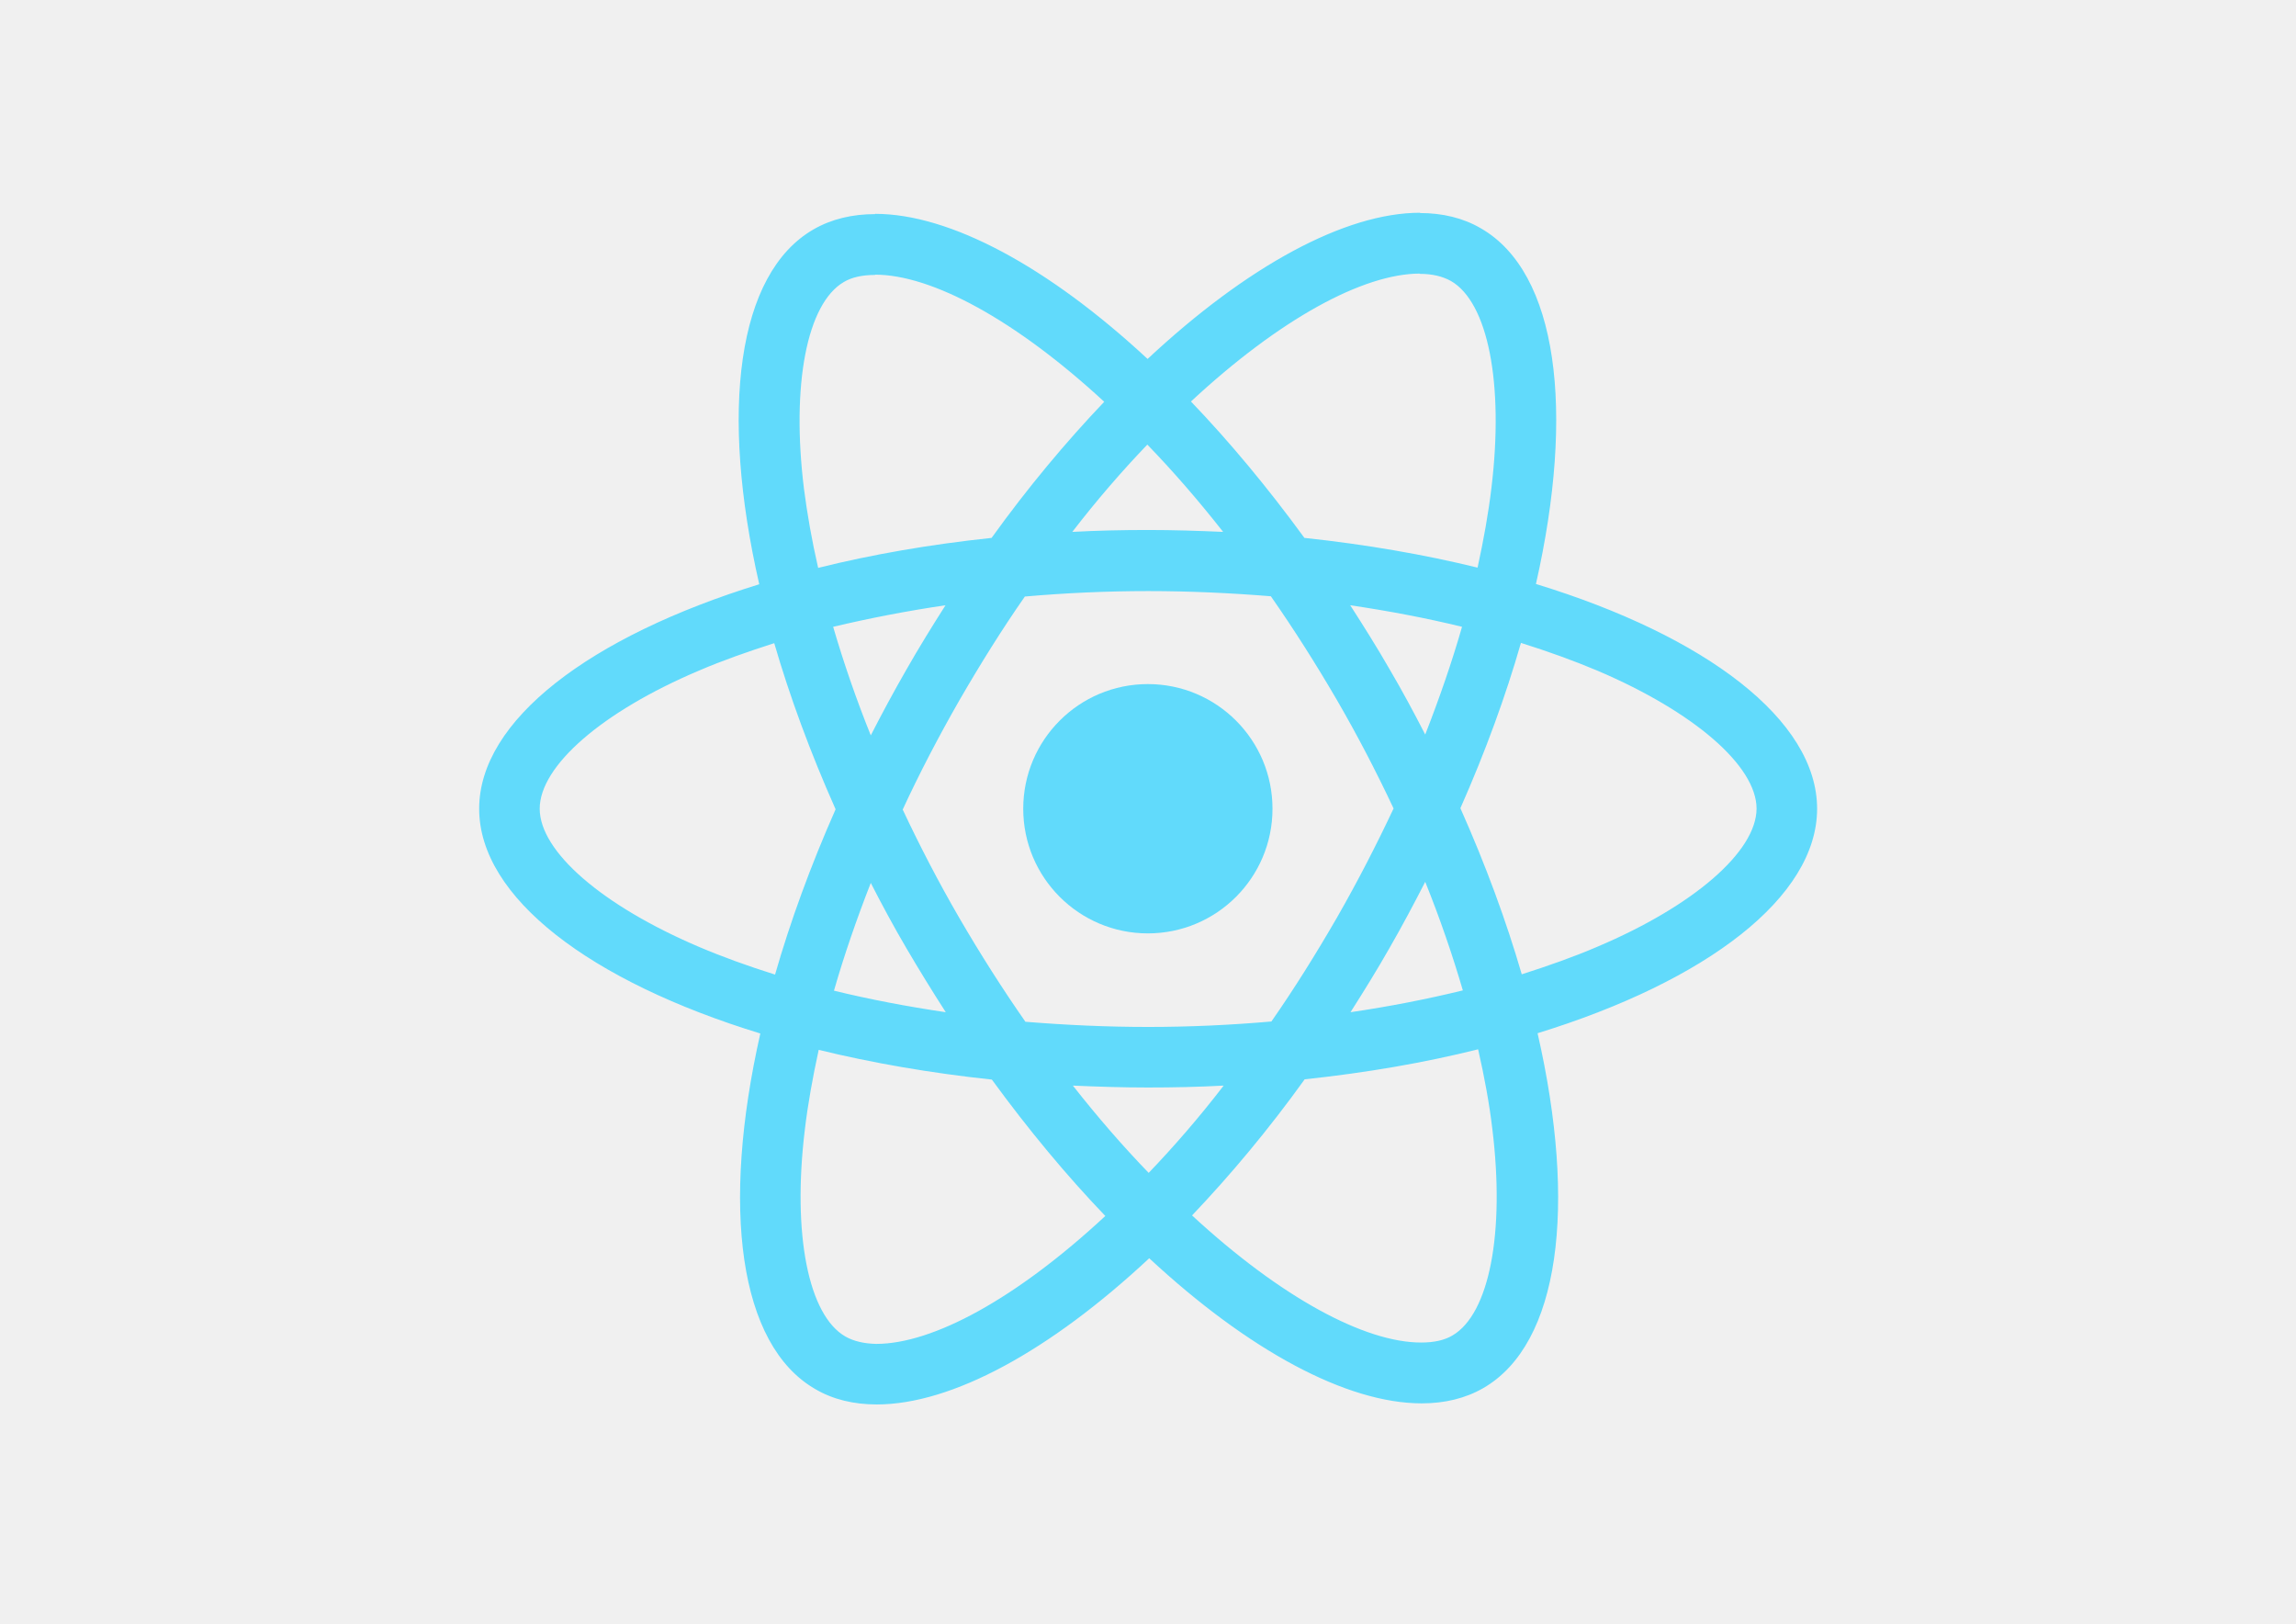
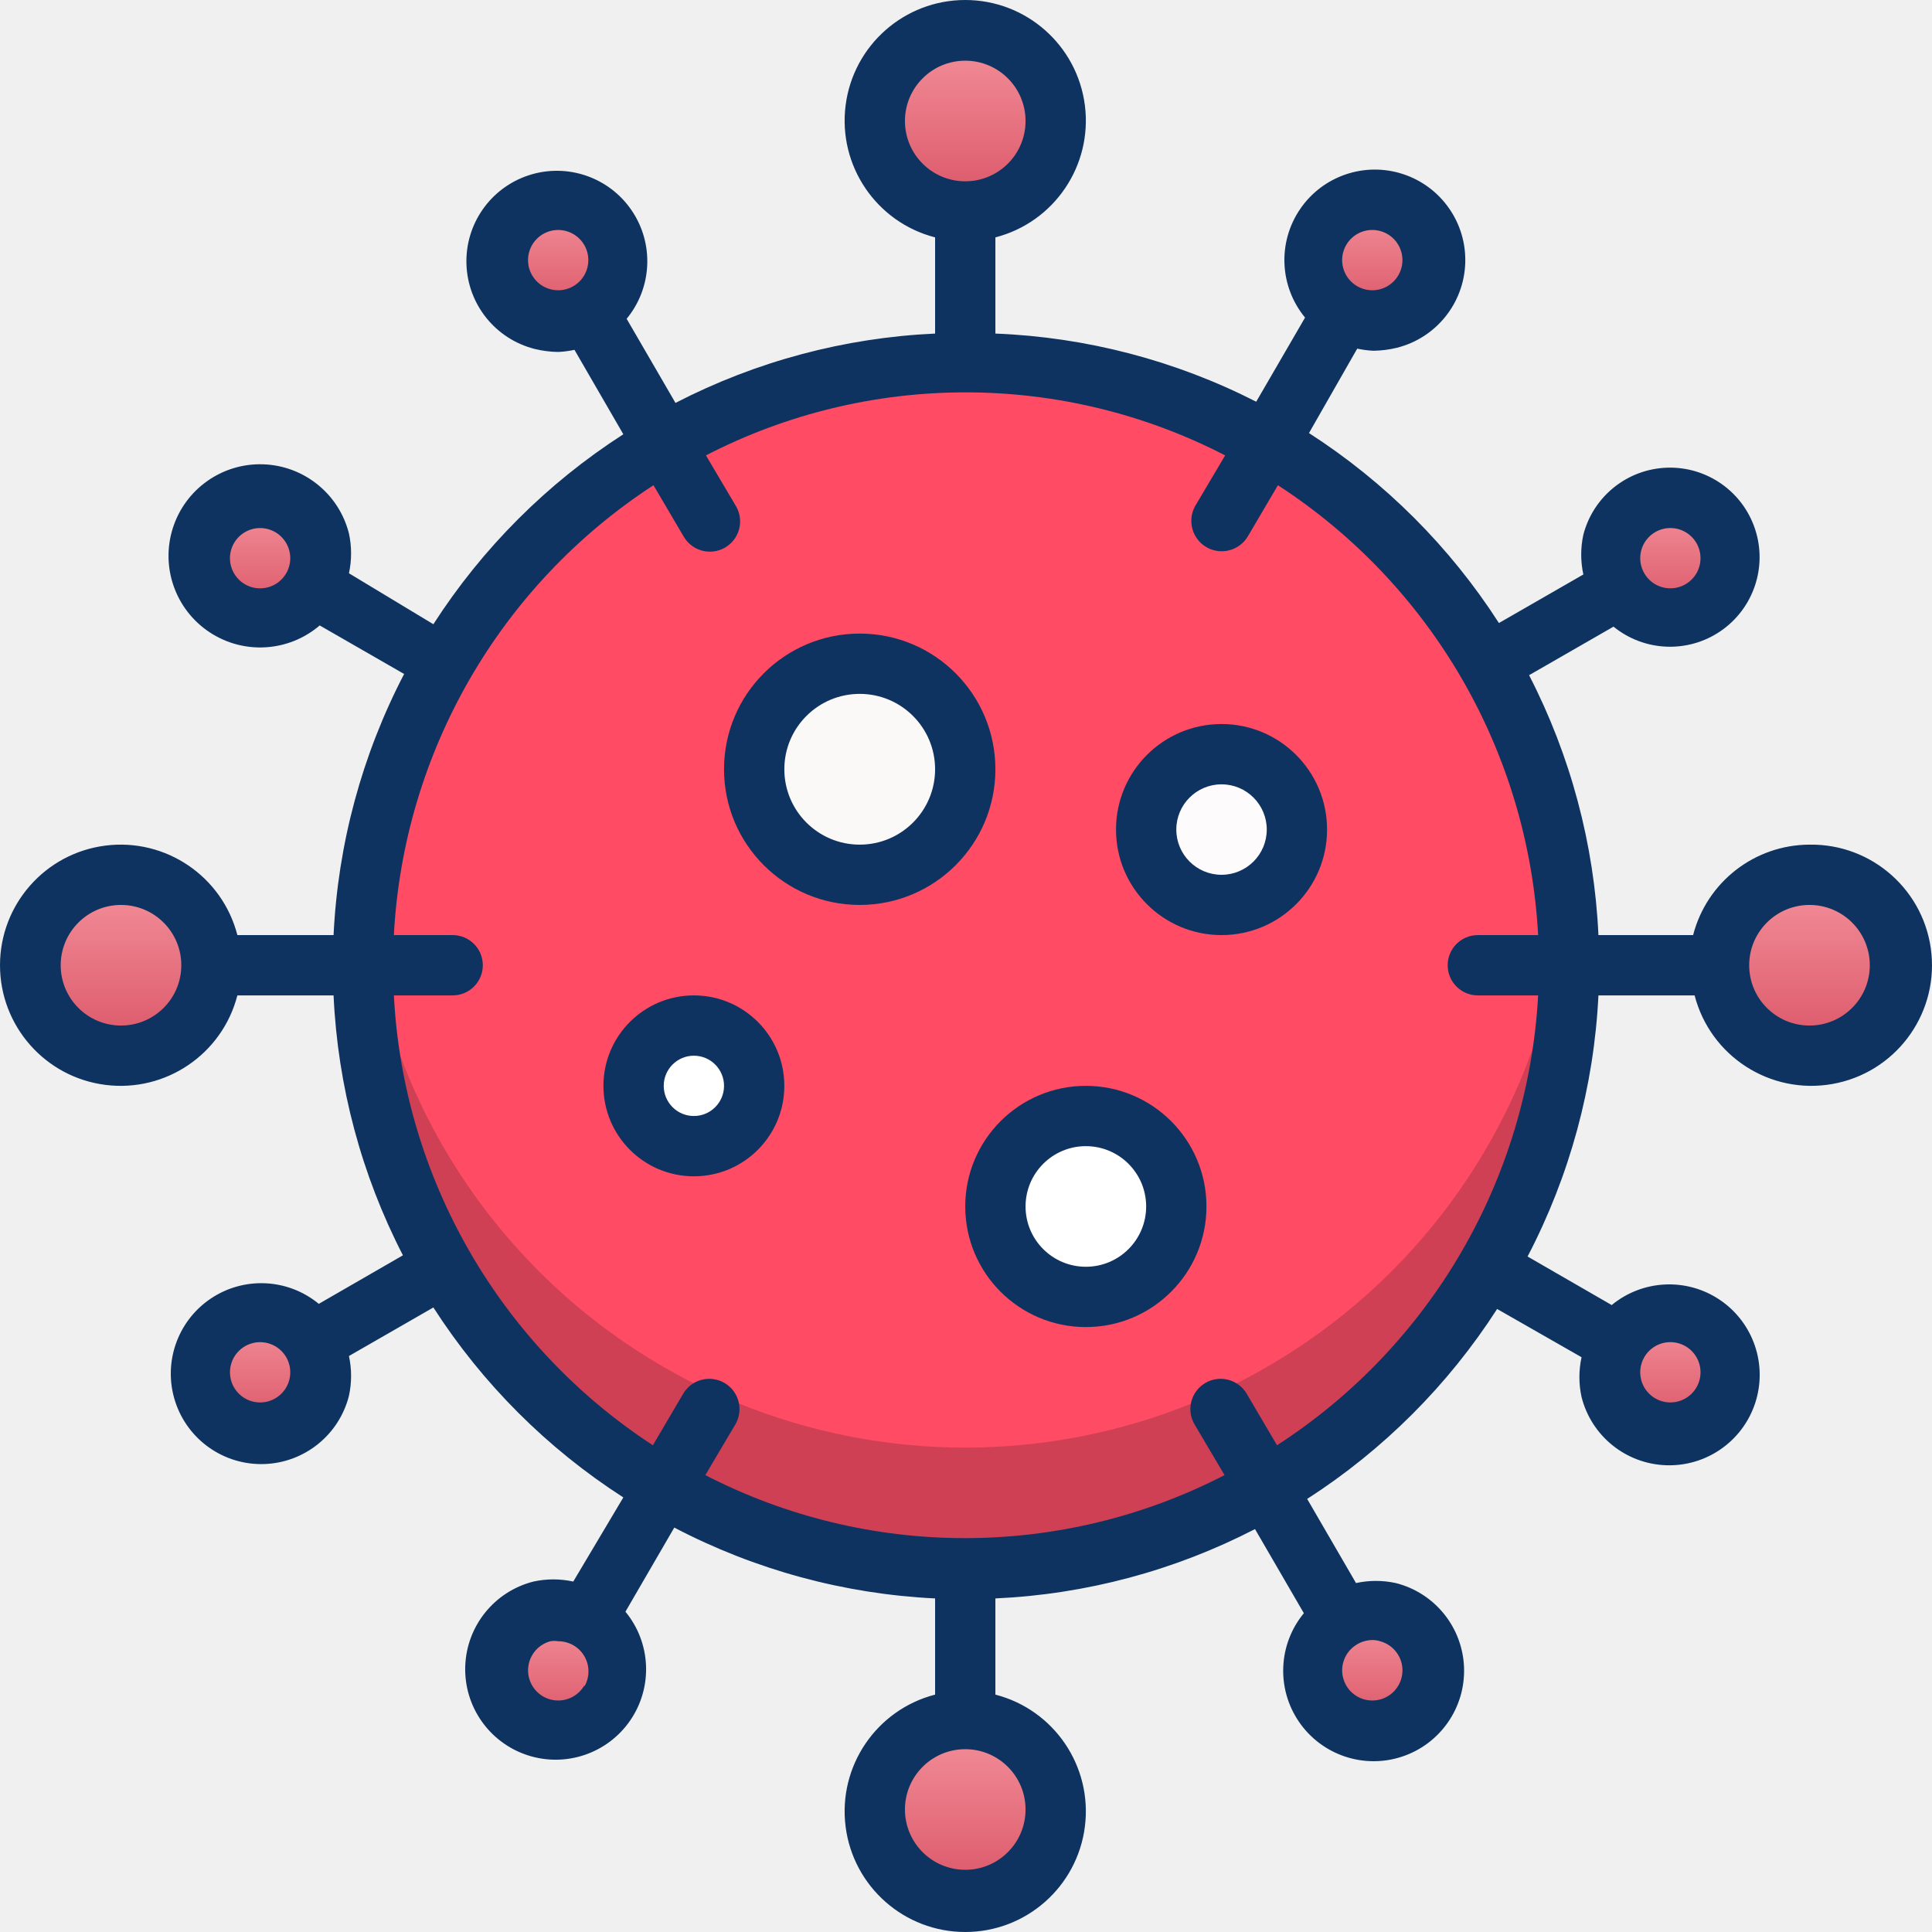
- <svg xmlns="http://www.w3.org/2000/svg" viewBox="0 0 841.9 595.3">
-   <g fill="#61DAFB">
-     <path d="M666.3 296.5c0-32.5-40.7-63.3-103.1-82.4 14.4-63.6 8-114.2-20.2-130.4-6.5-3.8-14.1-5.6-22.4-5.6v22.3c4.6 0 8.3.9 11.4 2.6 13.6 7.8 19.5 37.5 14.9 75.7-1.1 9.4-2.9 19.3-5.1 29.4-19.6-4.8-41-8.5-63.5-10.9-13.5-18.5-27.5-35.3-41.6-50 32.6-30.3 63.2-46.9 84-46.9V78c-27.5 0-63.5 19.6-99.9 53.6-36.4-33.8-72.4-53.2-99.9-53.2v22.3c20.7 0 51.4 16.5 84 46.6-14 14.7-28 31.4-41.3 49.9-22.6 2.4-44 6.1-63.6 11-2.3-10-4-19.7-5.2-29-4.7-38.2 1.1-67.9 14.6-75.8 3-1.8 6.9-2.6 11.5-2.6V78.5c-8.4 0-16 1.8-22.6 5.6-28.1 16.2-34.4 66.7-19.9 130.1-62.2 19.2-102.7 49.9-102.7 82.3 0 32.5 40.7 63.3 103.1 82.4-14.4 63.6-8 114.2 20.2 130.4 6.5 3.8 14.1 5.6 22.5 5.6 27.5 0 63.5-19.6 99.9-53.6 36.4 33.8 72.4 53.2 99.9 53.2 8.4 0 16-1.8 22.6-5.6 28.1-16.2 34.4-66.7 19.9-130.1 62-19.1 102.5-49.9 102.5-82.3zm-130.2-66.7c-3.7 12.9-8.3 26.2-13.5 39.5-4.1-8-8.4-16-13.1-24-4.6-8-9.5-15.8-14.4-23.4 14.2 2.1 27.9 4.7 41 7.9zm-45.8 106.5c-7.8 13.5-15.8 26.3-24.1 38.2-14.9 1.3-30 2-45.2 2-15.1 0-30.2-.7-45-1.9-8.3-11.9-16.4-24.6-24.2-38-7.6-13.1-14.5-26.4-20.8-39.8 6.2-13.4 13.2-26.8 20.7-39.9 7.8-13.5 15.8-26.3 24.1-38.2 14.9-1.3 30-2 45.2-2 15.1 0 30.2.7 45 1.9 8.3 11.9 16.4 24.6 24.2 38 7.6 13.1 14.5 26.4 20.8 39.8-6.3 13.4-13.2 26.8-20.7 39.9zm32.3-13c5.4 13.4 10 26.8 13.8 39.8-13.1 3.2-26.9 5.9-41.2 8 4.9-7.7 9.8-15.6 14.4-23.7 4.6-8 8.9-16.1 13-24.1zM421.2 430c-9.3-9.6-18.6-20.3-27.8-32 9 .4 18.2.7 27.5.7 9.4 0 18.7-.2 27.8-.7-9 11.7-18.3 22.4-27.5 32zm-74.4-58.9c-14.2-2.1-27.9-4.7-41-7.9 3.7-12.9 8.3-26.2 13.5-39.5 4.1 8 8.4 16 13.1 24 4.7 8 9.5 15.8 14.4 23.4zM420.7 163c9.3 9.6 18.6 20.3 27.8 32-9-.4-18.2-.7-27.5-.7-9.4 0-18.7.2-27.8.7 9-11.7 18.3-22.4 27.5-32zm-74 58.9c-4.9 7.7-9.8 15.6-14.4 23.7-4.6 8-8.9 16-13 24-5.4-13.4-10-26.8-13.8-39.8 13.1-3.1 26.9-5.8 41.2-7.9zm-90.5 125.2c-35.4-15.1-58.3-34.9-58.3-50.6 0-15.7 22.9-35.6 58.3-50.6 8.6-3.7 18-7 27.7-10.1 5.7 19.6 13.2 40 22.5 60.9-9.2 20.8-16.6 41.1-22.2 60.6-9.9-3.1-19.3-6.5-28-10.2zM310 490c-13.6-7.8-19.5-37.5-14.9-75.7 1.1-9.4 2.9-19.3 5.1-29.4 19.6 4.8 41 8.5 63.5 10.9 13.5 18.5 27.5 35.3 41.6 50-32.6 30.3-63.2 46.9-84 46.9-4.5-.1-8.3-1-11.3-2.7zm237.2-76.2c4.7 38.2-1.1 67.9-14.6 75.8-3 1.8-6.9 2.6-11.5 2.6-20.7 0-51.4-16.5-84-46.6 14-14.7 28-31.4 41.3-49.9 22.6-2.4 44-6.1 63.6-11 2.3 10.1 4.1 19.8 5.2 29.1zm38.5-66.7c-8.6 3.7-18 7-27.7 10.1-5.7-19.6-13.2-40-22.5-60.9 9.2-20.8 16.6-41.1 22.2-60.6 9.9 3.1 19.3 6.5 28.1 10.2 35.4 15.1 58.3 34.9 58.3 50.6-.1 15.7-23 35.6-58.4 50.6zM320.8 78.4z" />
-     <circle cx="420.9" cy="296.5" r="45.7" />
-     <path d="M520.5 78.1z" />
+ <svg xmlns="http://www.w3.org/2000/svg" width="64.076" height="64.076" viewBox="0 0 64.076 64.076">
+   <defs>
+     <linearGradient id="linear-gradient" x1="0.5" y1="1" x2="0.5" gradientUnits="objectBoundingBox">
+       <stop offset="0" stop-color="#da5466" />
+       <stop offset="1" stop-color="#f4929c" />
+     </linearGradient>
+   </defs>
+   <g id="Corona_Virus" data-name="Corona Virus" transform="translate(0.013 0.013)">
+     <circle id="Elipse_202" data-name="Elipse 202" cx="2" cy="2" r="2" transform="translate(6.62 16.5)" fill="url(#linear-gradient)" />
+     <circle id="Elipse_203" data-name="Elipse 203" cx="20" cy="20" r="20" transform="translate(12 12)" fill="#ff4b63" />
+     <path id="Caminho_236" data-name="Caminho 236" d="M52,32a19.93,19.93,0,0,1-9.07,16.74,16.611,16.611,0,0,1-1.73,1,19.93,19.93,0,0,1-18.4,0,16.61,16.61,0,0,1-1.73-1A19.93,19.93,0,0,1,12,32a18.861,18.861,0,0,1,.1-2A20,20,0,0,0,22.89,45.81a16.478,16.478,0,0,0,1.54.7,20,20,0,0,0,15.14,0,16.481,16.481,0,0,0,1.54-.7A20,20,0,0,0,51.9,30,18.86,18.86,0,0,1,52,32Z" fill="#cf4055" />
+     <circle id="Elipse_204" data-name="Elipse 204" cx="3" cy="3" r="3" transform="translate(29 1)" fill="url(#linear-gradient)" />
+     <circle id="Elipse_205" data-name="Elipse 205" cx="3" cy="3" r="3" transform="translate(29 57)" fill="url(#linear-gradient)" />
+     <circle id="Elipse_206" data-name="Elipse 206" cx="3" cy="3" r="3" transform="translate(1 29)" fill="url(#linear-gradient)" />
+     <circle id="Elipse_207" data-name="Elipse 207" cx="3" cy="3" r="3" transform="translate(57 29)" fill="url(#linear-gradient)" />
+     <circle id="Elipse_209" data-name="Elipse 209" cx="2" cy="2" r="2" transform="translate(16.5 6.62)" fill="url(#linear-gradient)" />
+     <circle id="Elipse_210" data-name="Elipse 210" cx="3" cy="3" r="3" transform="translate(29 57)" fill="url(#linear-gradient)" />
+     <circle id="Elipse_211" data-name="Elipse 211" cx="2" cy="2" r="2" transform="translate(43.5 53.38)" fill="url(#linear-gradient)" />
+     <circle id="Elipse_212" data-name="Elipse 212" cx="2" cy="2" r="2" transform="translate(16.5 53.38)" fill="url(#linear-gradient)" />
+     <circle id="Elipse_213" data-name="Elipse 213" cx="2" cy="2" r="2" transform="translate(43.5 6.62)" fill="url(#linear-gradient)" />
+     <circle id="Elipse_214" data-name="Elipse 214" cx="2" cy="2" r="2" transform="translate(6.62 43.5)" fill="url(#linear-gradient)" />
+     <circle id="Elipse_215" data-name="Elipse 215" cx="2" cy="2" r="2" transform="translate(6.62 43.5)" fill="url(#linear-gradient)" />
+     <circle id="Elipse_216" data-name="Elipse 216" cx="2" cy="2" r="2" transform="translate(53.38 16.5)" fill="url(#linear-gradient)" />
+     <circle id="Elipse_217" data-name="Elipse 217" cx="2" cy="2" r="2" transform="translate(53.38 16.5)" fill="url(#linear-gradient)" />
+     <circle id="Elipse_218" data-name="Elipse 218" cx="2" cy="2" r="2" transform="translate(53.38 43.5)" fill="url(#linear-gradient)" />
+     <circle id="Elipse_219" data-name="Elipse 219" cx="2" cy="2" r="2" transform="translate(53.38 43.5)" fill="url(#linear-gradient)" />
+     <circle id="Elipse_220" data-name="Elipse 220" cx="2" cy="2" r="2" transform="translate(6.62 16.5)" fill="url(#linear-gradient)" />
+     <path id="Caminho_242" data-name="Caminho 242" d="M3.5,0A3.5,3.5,0,1,1,0,3.5,3.5,3.5,0,0,1,3.5,0Z" transform="translate(25 22)" fill="#fbf8f8" />
+     <path id="Caminho_244" data-name="Caminho 244" d="M3,0A3,3,0,1,1,0,3,3,3,0,0,1,3,0Z" transform="translate(33 37)" fill="#fff" />
+     <circle id="Elipse_223" data-name="Elipse 223" cx="2.5" cy="2.5" r="2.5" transform="translate(38 25)" fill="#fdfbfb" />
+     <path id="Caminho_243" data-name="Caminho 243" d="M2,0A2,2,0,1,1,0,2,2,2,0,0,1,2,0Z" transform="translate(21 34)" fill="#fff" />
+     <circle id="Elipse_225" data-name="Elipse 225" cx="2" cy="2" r="2" transform="translate(16.5 6.62)" fill="url(#linear-gradient)" />
+     <circle id="Elipse_226" data-name="Elipse 226" cx="2" cy="2" r="2" transform="translate(43.5 6.62)" fill="url(#linear-gradient)" />
+     <circle id="Elipse_227" data-name="Elipse 227" cx="3" cy="3" r="3" transform="translate(57 29)" fill="url(#linear-gradient)" />
+     <circle id="Elipse_228" data-name="Elipse 228" cx="2" cy="2" r="2" transform="translate(43.5 53.38)" fill="url(#linear-gradient)" />
+     <circle id="Elipse_229" data-name="Elipse 229" cx="2" cy="2" r="2" transform="translate(16.5 53.38)" fill="url(#linear-gradient)" />
+     <circle id="Elipse_230" data-name="Elipse 230" cx="3" cy="3" r="3" transform="translate(1 29)" fill="url(#linear-gradient)" />
+     <path id="Caminho_237" data-name="Caminho 237" d="M60,28a4,4,0,0,0-3.86,3H53a20.91,20.91,0,0,0-2.3-8.62l2.8-1.61a2.97,2.97,0,1,0-1-3.05,3.1,3.1,0,0,0,0,1.32l-2.8,1.61a21,21,0,0,0-6.3-6.3l1.6-2.8a3.33,3.33,0,0,0,.54.07,3.47,3.47,0,0,0,.78-.1,3,3,0,1,0-3.05-1l-1.62,2.79A20.83,20.83,0,0,0,33,11.05V7.86a4,4,0,1,0-2,0v3.19a20.83,20.83,0,0,0-8.61,2.3l-1.62-2.79a3,3,0,1,0-3.05,1,3.47,3.47,0,0,0,.78.1,3.33,3.33,0,0,0,.54-.07l1.62,2.8a21,21,0,0,0-6.3,6.3L11.56,19a3.1,3.1,0,0,0,0-1.32,3.038,3.038,0,1,0-.97,3.05l2.8,1.61A20.91,20.91,0,0,0,11.05,31H7.86a4,4,0,1,0,0,2h3.19a20.91,20.91,0,0,0,2.3,8.62l-2.79,1.61a3,3,0,1,0,1,3.05,3.1,3.1,0,0,0,0-1.32l2.8-1.61a21,21,0,0,0,6.3,6.3L19,52.44a3.1,3.1,0,0,0-1.32,0,3,3,0,1,0,3.05,1l1.62-2.79A20.83,20.83,0,0,0,31,53v3.19a4,4,0,1,0,2,0V53a20.83,20.83,0,0,0,8.61-2.3l1.62,2.79a3,3,0,1,0,3.05-1,3.1,3.1,0,0,0-1.32,0L43.34,49.7a21,21,0,0,0,6.3-6.3l2.8,1.6a3.1,3.1,0,0,0,0,1.32,3,3,0,1,0,1-3.05l-2.79-1.61A20.91,20.91,0,0,0,53,33h3.19A4,4,0,1,0,60,28Zm-5.58-9.76a1,1,0,1,1,.1.76A1,1,0,0,1,54.42,18.24ZM44.63,8.12A1,1,0,1,1,45,9.48,1,1,0,0,1,44.63,8.12ZM18.24,9.58a1,1,0,1,1,.76-.1h0A1,1,0,0,1,18.24,9.58ZM8.12,19.37A1,1,0,1,1,9.48,19,1,1,0,0,1,8.12,19.37ZM9.58,45.76a1,1,0,1,1-.1-.76A1,1,0,0,1,9.58,45.76Zm9.79,10.12a1,1,0,1,1-1.13-1.46.78.78,0,0,1,.26,0,1,1,0,0,1,.87,1.5Zm26.39-1.46a1,1,0,1,1-.76.1h0a1,1,0,0,1,.5-.14.78.78,0,0,1,.26.04Zm9.62-9.92a1,1,0,1,1-.86.5,1,1,0,0,1,.86-.5ZM30,4a2,2,0,1,1,2,2A2,2,0,0,1,30,4ZM4,34a2,2,0,1,1,2-2A2,2,0,0,1,4,34ZM34,60a2,2,0,1,1-2-2A2,2,0,0,1,34,60Zm8.34-12.08-1-1.7a1,1,0,1,0-1.74,1l1,1.69a18.78,18.78,0,0,1-17.22,0l1-1.69a1,1,0,0,0-1.74-1l-1,1.7A19,19,0,0,1,13.05,33H15a1,1,0,0,0,0-2H13.05a19,19,0,0,1,8.61-14.92l1,1.7a1,1,0,0,0,1.74-1l-1-1.69a18.78,18.78,0,0,1,17.22,0l-1,1.69a1.008,1.008,0,0,0,1.75,1l1-1.7A19,19,0,0,1,51,31H49a1,1,0,0,0,0,2h2a19,19,0,0,1-8.66,14.92ZM60,34a2,2,0,1,1,2-2A2,2,0,0,1,60,34Z" fill="#0e3360" />
+     <path id="Caminho_238" data-name="Caminho 238" d="M28.5,21A4.5,4.5,0,1,0,33,25.5,4.5,4.5,0,0,0,28.5,21Zm0,7A2.5,2.5,0,1,1,31,25.5,2.5,2.5,0,0,1,28.5,28Z" fill="#0e3360" />
+     <path id="Caminho_239" data-name="Caminho 239" d="M36,36a4,4,0,1,0,4,4A4,4,0,0,0,36,36Zm0,6a2,2,0,1,1,2-2A2,2,0,0,1,36,42Z" fill="#0e3360" />
+     <path id="Caminho_240" data-name="Caminho 240" d="M40.5,24A3.5,3.5,0,1,0,44,27.5,3.5,3.5,0,0,0,40.5,24Zm0,5A1.5,1.5,0,1,1,42,27.5,1.5,1.5,0,0,1,40.5,29Z" fill="#0e3360" />
+     <path id="Caminho_241" data-name="Caminho 241" d="M23,33a3,3,0,1,0,3,3A3,3,0,0,0,23,33Zm0,4a1,1,0,1,1,1-1A1,1,0,0,1,23,37Z" fill="#0e3360" />
  </g>
</svg>
